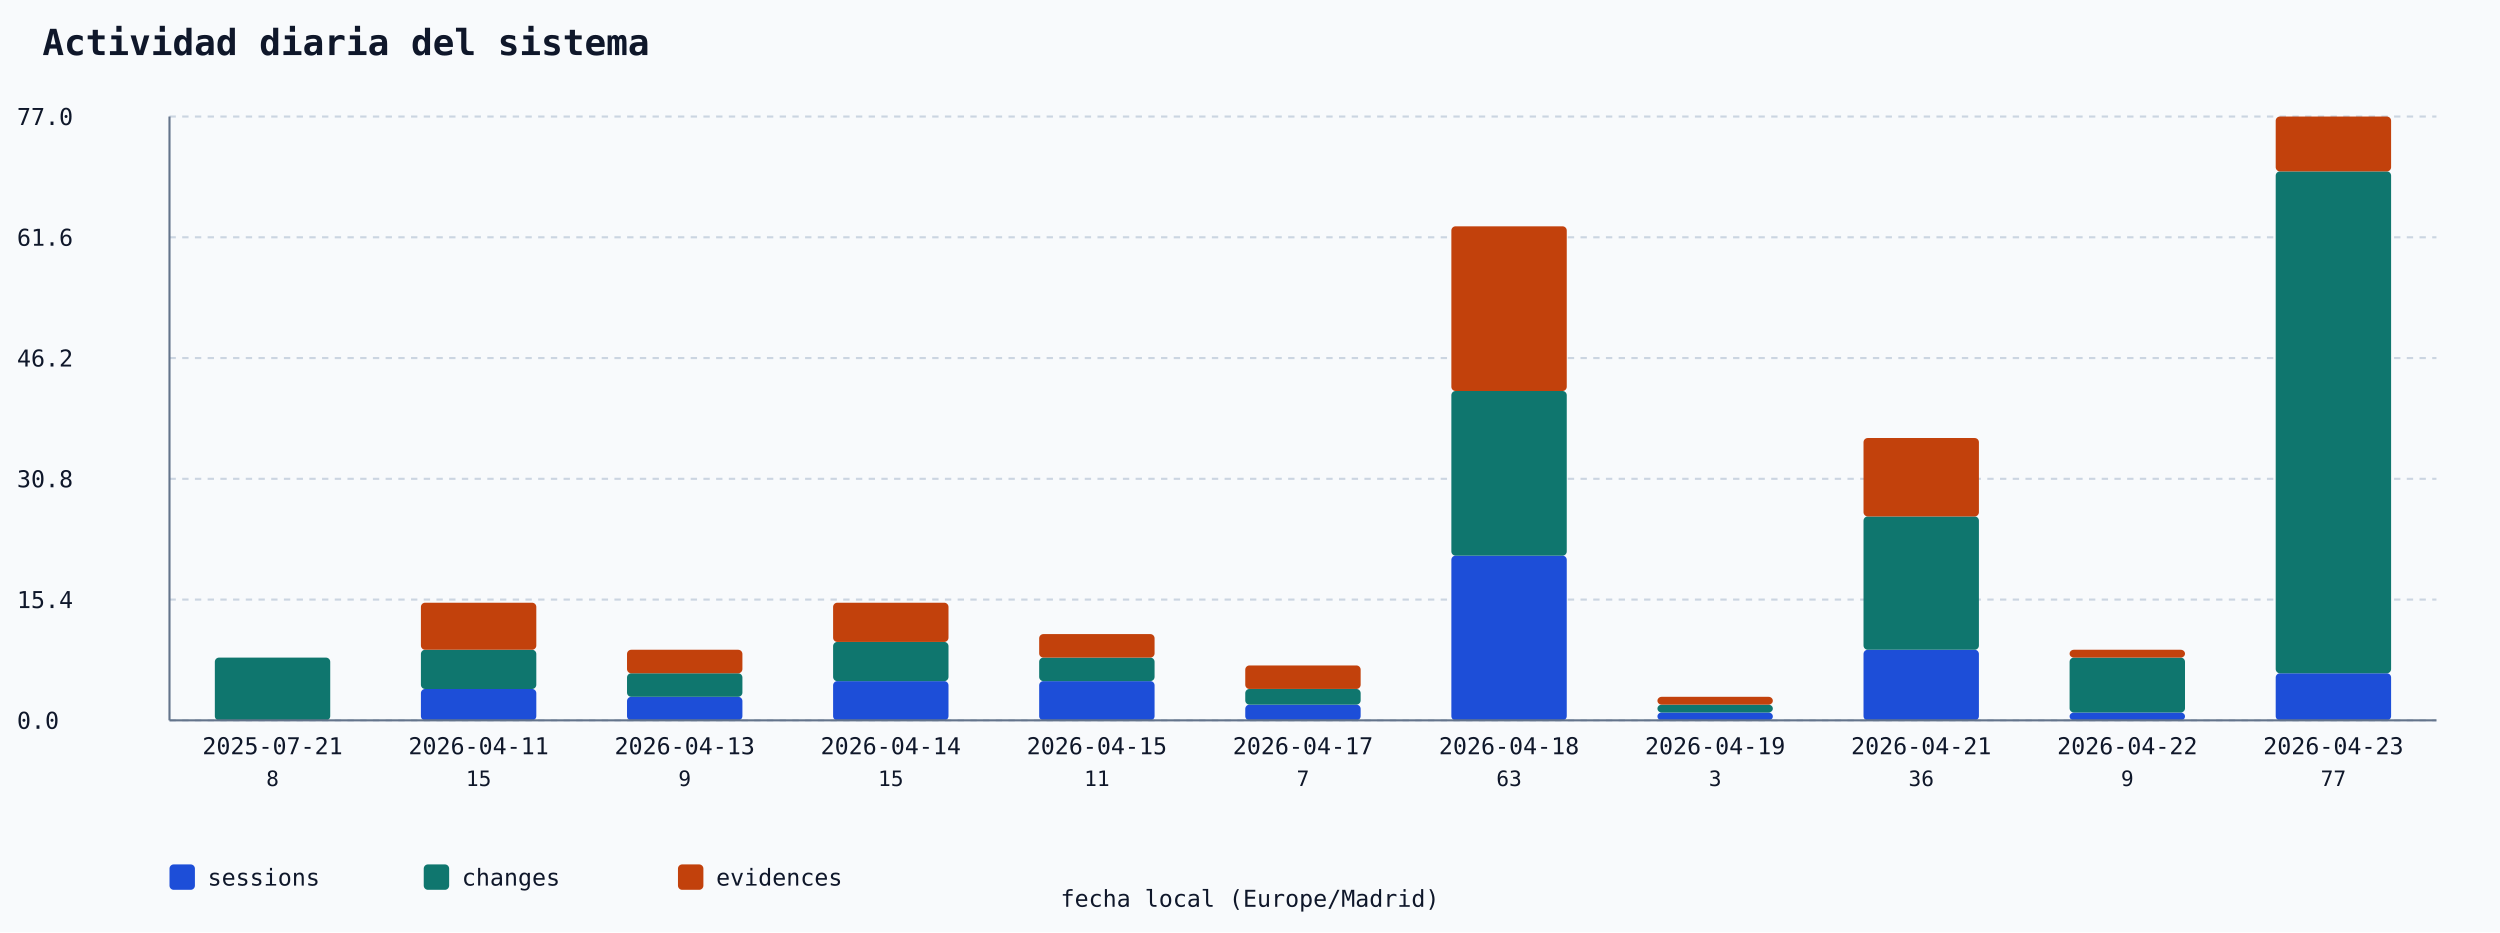
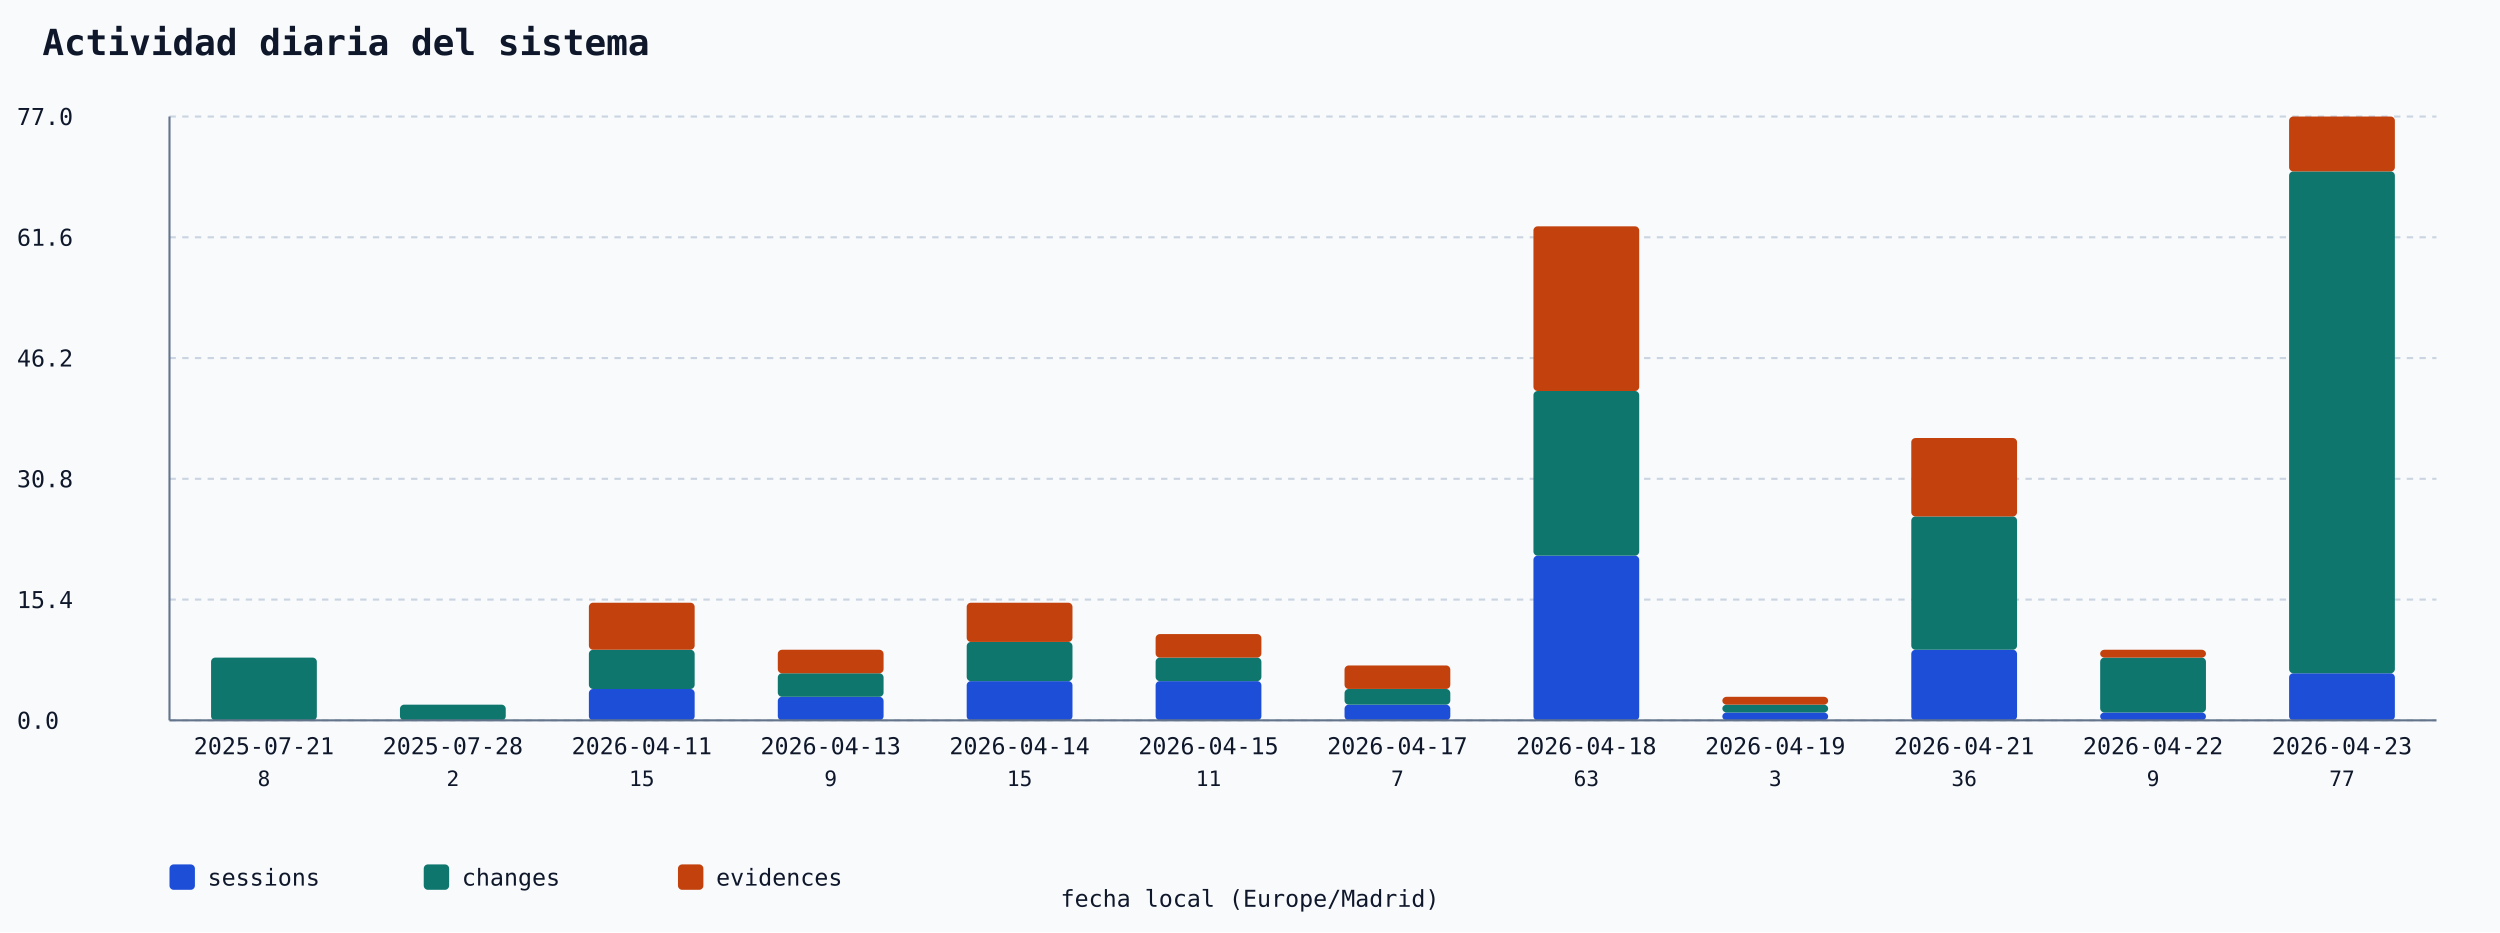
<svg xmlns="http://www.w3.org/2000/svg" width="1180" height="440" viewBox="0 0 1180 440">
  <style>
text { font-family: Menlo, Consolas, monospace; fill: #0f172a; }
.axis { stroke: #64748b; stroke-width: 1; }
.grid { stroke: #cbd5e1; stroke-width: 1; stroke-dasharray: 3 3; }
.title { font-size: 17px; font-weight: 700; }
.label { font-size: 11px; }
.small { font-size: 10px; }
</style>
  <rect x="0" y="0" width="1180" height="440" fill="#f8fafc" />
  <text x="20" y="26" class="title">Actividad diaria del sistema</text>
  <line x1="80" y1="340.00" x2="1150" y2="340.00" class="grid" />
  <text x="8" y="344.00" class="label">0.0</text>
  <line x1="80" y1="283.00" x2="1150" y2="283.00" class="grid" />
  <text x="8" y="287.00" class="label">15.4</text>
  <line x1="80" y1="226.00" x2="1150" y2="226.00" class="grid" />
  <text x="8" y="230.00" class="label">30.8</text>
  <line x1="80" y1="169.00" x2="1150" y2="169.00" class="grid" />
  <text x="8" y="173.00" class="label">46.2</text>
  <line x1="80" y1="112.00" x2="1150" y2="112.00" class="grid" />
  <text x="8" y="116.00" class="label">61.6</text>
  <line x1="80" y1="55.00" x2="1150" y2="55.00" class="grid" />
  <text x="8" y="59.00" class="label">77.0</text>
-   <rect x="101.40" y="310.39" width="54.47" height="29.61" fill="#0f766e" rx="2" />
-   <text x="128.64" y="356.00" text-anchor="middle" class="label">2025-07-21</text>
-   <text x="128.64" y="371.00" text-anchor="middle" class="small">8</text>
-   <rect x="198.67" y="325.19" width="54.47" height="14.81" fill="#1d4ed8" rx="2" />
-   <rect x="198.67" y="306.69" width="54.47" height="18.51" fill="#0f766e" rx="2" />
-   <rect x="198.67" y="284.48" width="54.47" height="22.21" fill="#c2410c" rx="2" />
-   <text x="225.91" y="356.00" text-anchor="middle" class="label">2026-04-11</text>
-   <text x="225.91" y="371.00" text-anchor="middle" class="small">15</text>
-   <rect x="295.95" y="328.90" width="54.47" height="11.10" fill="#1d4ed8" rx="2" />
-   <rect x="295.95" y="317.79" width="54.47" height="11.10" fill="#0f766e" rx="2" />
-   <rect x="295.95" y="306.69" width="54.47" height="11.10" fill="#c2410c" rx="2" />
-   <text x="323.18" y="356.00" text-anchor="middle" class="label">2026-04-13</text>
-   <text x="323.18" y="371.00" text-anchor="middle" class="small">9</text>
-   <rect x="393.22" y="321.49" width="54.47" height="18.51" fill="#1d4ed8" rx="2" />
-   <rect x="393.22" y="302.99" width="54.47" height="18.51" fill="#0f766e" rx="2" />
-   <rect x="393.22" y="284.48" width="54.47" height="18.51" fill="#c2410c" rx="2" />
-   <text x="420.45" y="356.00" text-anchor="middle" class="label">2026-04-14</text>
-   <text x="420.45" y="371.00" text-anchor="middle" class="small">15</text>
-   <rect x="490.49" y="321.49" width="54.47" height="18.51" fill="#1d4ed8" rx="2" />
-   <rect x="490.49" y="310.39" width="54.47" height="11.10" fill="#0f766e" rx="2" />
-   <rect x="490.49" y="299.29" width="54.47" height="11.10" fill="#c2410c" rx="2" />
-   <text x="517.73" y="356.00" text-anchor="middle" class="label">2026-04-15</text>
-   <text x="517.73" y="371.00" text-anchor="middle" class="small">11</text>
-   <rect x="587.76" y="332.60" width="54.47" height="7.40" fill="#1d4ed8" rx="2" />
-   <rect x="587.76" y="325.19" width="54.47" height="7.40" fill="#0f766e" rx="2" />
-   <rect x="587.76" y="314.09" width="54.47" height="11.10" fill="#c2410c" rx="2" />
-   <text x="615.00" y="356.00" text-anchor="middle" class="label">2026-04-17</text>
-   <text x="615.00" y="371.00" text-anchor="middle" class="small">7</text>
-   <rect x="685.04" y="262.27" width="54.47" height="77.73" fill="#1d4ed8" rx="2" />
-   <rect x="685.04" y="184.55" width="54.47" height="77.73" fill="#0f766e" rx="2" />
-   <rect x="685.04" y="106.82" width="54.47" height="77.73" fill="#c2410c" rx="2" />
-   <text x="712.27" y="356.00" text-anchor="middle" class="label">2026-04-18</text>
-   <text x="712.27" y="371.00" text-anchor="middle" class="small">63</text>
-   <rect x="782.31" y="336.30" width="54.47" height="3.70" fill="#1d4ed8" rx="2" />
-   <rect x="782.31" y="332.60" width="54.47" height="3.70" fill="#0f766e" rx="2" />
-   <rect x="782.31" y="328.90" width="54.47" height="3.70" fill="#c2410c" rx="2" />
-   <text x="809.55" y="356.00" text-anchor="middle" class="label">2026-04-19</text>
-   <text x="809.55" y="371.00" text-anchor="middle" class="small">3</text>
-   <rect x="879.58" y="306.69" width="54.47" height="33.31" fill="#1d4ed8" rx="2" />
-   <rect x="879.58" y="243.77" width="54.47" height="62.92" fill="#0f766e" rx="2" />
-   <rect x="879.58" y="206.75" width="54.47" height="37.01" fill="#c2410c" rx="2" />
-   <text x="906.82" y="356.00" text-anchor="middle" class="label">2026-04-21</text>
-   <text x="906.82" y="371.00" text-anchor="middle" class="small">36</text>
-   <rect x="976.85" y="336.30" width="54.47" height="3.70" fill="#1d4ed8" rx="2" />
-   <rect x="976.85" y="310.39" width="54.47" height="25.91" fill="#0f766e" rx="2" />
-   <rect x="976.85" y="306.69" width="54.47" height="3.70" fill="#c2410c" rx="2" />
-   <text x="1004.09" y="356.00" text-anchor="middle" class="label">2026-04-22</text>
-   <text x="1004.09" y="371.00" text-anchor="middle" class="small">9</text>
-   <rect x="1074.13" y="317.79" width="54.47" height="22.21" fill="#1d4ed8" rx="2" />
-   <rect x="1074.13" y="80.91" width="54.47" height="236.88" fill="#0f766e" rx="2" />
-   <rect x="1074.13" y="55.00" width="54.47" height="25.91" fill="#c2410c" rx="2" />
-   <text x="1101.36" y="356.00" text-anchor="middle" class="label">2026-04-23</text>
-   <text x="1101.36" y="371.00" text-anchor="middle" class="small">77</text>
+   <rect x="99.62" y="310.39" width="49.93" height="29.61" fill="#0f766e" rx="2" />
+   <text x="124.58" y="356.00" text-anchor="middle" class="label">2025-07-21</text>
+   <text x="124.58" y="371.00" text-anchor="middle" class="small">8</text>
+   <rect x="188.78" y="332.60" width="49.93" height="7.40" fill="#0f766e" rx="2" />
+   <text x="213.75" y="356.00" text-anchor="middle" class="label">2025-07-28</text>
+   <text x="213.75" y="371.00" text-anchor="middle" class="small">2</text>
+   <rect x="277.95" y="325.19" width="49.93" height="14.81" fill="#1d4ed8" rx="2" />
+   <rect x="277.95" y="306.69" width="49.93" height="18.51" fill="#0f766e" rx="2" />
+   <rect x="277.95" y="284.48" width="49.93" height="22.21" fill="#c2410c" rx="2" />
+   <text x="302.92" y="356.00" text-anchor="middle" class="label">2026-04-11</text>
+   <text x="302.92" y="371.00" text-anchor="middle" class="small">15</text>
+   <rect x="367.12" y="328.90" width="49.93" height="11.10" fill="#1d4ed8" rx="2" />
+   <rect x="367.12" y="317.79" width="49.93" height="11.10" fill="#0f766e" rx="2" />
+   <rect x="367.12" y="306.69" width="49.93" height="11.10" fill="#c2410c" rx="2" />
+   <text x="392.08" y="356.00" text-anchor="middle" class="label">2026-04-13</text>
+   <text x="392.08" y="371.00" text-anchor="middle" class="small">9</text>
+   <rect x="456.28" y="321.49" width="49.93" height="18.51" fill="#1d4ed8" rx="2" />
+   <rect x="456.28" y="302.99" width="49.93" height="18.51" fill="#0f766e" rx="2" />
+   <rect x="456.28" y="284.48" width="49.93" height="18.51" fill="#c2410c" rx="2" />
+   <text x="481.25" y="356.00" text-anchor="middle" class="label">2026-04-14</text>
+   <text x="481.25" y="371.00" text-anchor="middle" class="small">15</text>
+   <rect x="545.45" y="321.49" width="49.93" height="18.51" fill="#1d4ed8" rx="2" />
+   <rect x="545.45" y="310.39" width="49.93" height="11.10" fill="#0f766e" rx="2" />
+   <rect x="545.45" y="299.29" width="49.93" height="11.10" fill="#c2410c" rx="2" />
+   <text x="570.42" y="356.00" text-anchor="middle" class="label">2026-04-15</text>
+   <text x="570.42" y="371.00" text-anchor="middle" class="small">11</text>
+   <rect x="634.62" y="332.60" width="49.93" height="7.40" fill="#1d4ed8" rx="2" />
+   <rect x="634.62" y="325.19" width="49.93" height="7.40" fill="#0f766e" rx="2" />
+   <rect x="634.62" y="314.09" width="49.93" height="11.10" fill="#c2410c" rx="2" />
+   <text x="659.58" y="356.00" text-anchor="middle" class="label">2026-04-17</text>
+   <text x="659.58" y="371.00" text-anchor="middle" class="small">7</text>
+   <rect x="723.78" y="262.27" width="49.93" height="77.73" fill="#1d4ed8" rx="2" />
+   <rect x="723.78" y="184.55" width="49.93" height="77.73" fill="#0f766e" rx="2" />
+   <rect x="723.78" y="106.82" width="49.93" height="77.73" fill="#c2410c" rx="2" />
+   <text x="748.75" y="356.00" text-anchor="middle" class="label">2026-04-18</text>
+   <text x="748.75" y="371.00" text-anchor="middle" class="small">63</text>
+   <rect x="812.95" y="336.30" width="49.93" height="3.70" fill="#1d4ed8" rx="2" />
+   <rect x="812.95" y="332.60" width="49.93" height="3.70" fill="#0f766e" rx="2" />
+   <rect x="812.95" y="328.90" width="49.93" height="3.70" fill="#c2410c" rx="2" />
+   <text x="837.92" y="356.00" text-anchor="middle" class="label">2026-04-19</text>
+   <text x="837.92" y="371.00" text-anchor="middle" class="small">3</text>
+   <rect x="902.12" y="306.69" width="49.93" height="33.31" fill="#1d4ed8" rx="2" />
+   <rect x="902.12" y="243.77" width="49.93" height="62.92" fill="#0f766e" rx="2" />
+   <rect x="902.12" y="206.75" width="49.93" height="37.01" fill="#c2410c" rx="2" />
+   <text x="927.08" y="356.00" text-anchor="middle" class="label">2026-04-21</text>
+   <text x="927.08" y="371.00" text-anchor="middle" class="small">36</text>
+   <rect x="991.28" y="336.30" width="49.93" height="3.70" fill="#1d4ed8" rx="2" />
+   <rect x="991.28" y="310.39" width="49.93" height="25.91" fill="#0f766e" rx="2" />
+   <rect x="991.28" y="306.69" width="49.93" height="3.70" fill="#c2410c" rx="2" />
+   <text x="1016.25" y="356.00" text-anchor="middle" class="label">2026-04-22</text>
+   <text x="1016.25" y="371.00" text-anchor="middle" class="small">9</text>
+   <rect x="1080.45" y="317.79" width="49.93" height="22.21" fill="#1d4ed8" rx="2" />
+   <rect x="1080.45" y="80.91" width="49.93" height="236.88" fill="#0f766e" rx="2" />
+   <rect x="1080.45" y="55.00" width="49.93" height="25.91" fill="#c2410c" rx="2" />
+   <text x="1105.42" y="356.00" text-anchor="middle" class="label">2026-04-23</text>
+   <text x="1105.42" y="371.00" text-anchor="middle" class="small">77</text>
  <rect x="80" y="408" width="12" height="12" fill="#1d4ed8" rx="2" />
  <text x="98" y="418" class="label">sessions</text>
  <rect x="200" y="408" width="12" height="12" fill="#0f766e" rx="2" />
  <text x="218" y="418" class="label">changes</text>
  <rect x="320" y="408" width="12" height="12" fill="#c2410c" rx="2" />
  <text x="338" y="418" class="label">evidences</text>
  <line x1="80" y1="340" x2="1150" y2="340" class="axis" />
  <line x1="80" y1="55" x2="80" y2="340" class="axis" />
  <text x="590" y="428" text-anchor="middle" class="label">fecha local (Europe/Madrid)</text>
</svg>
